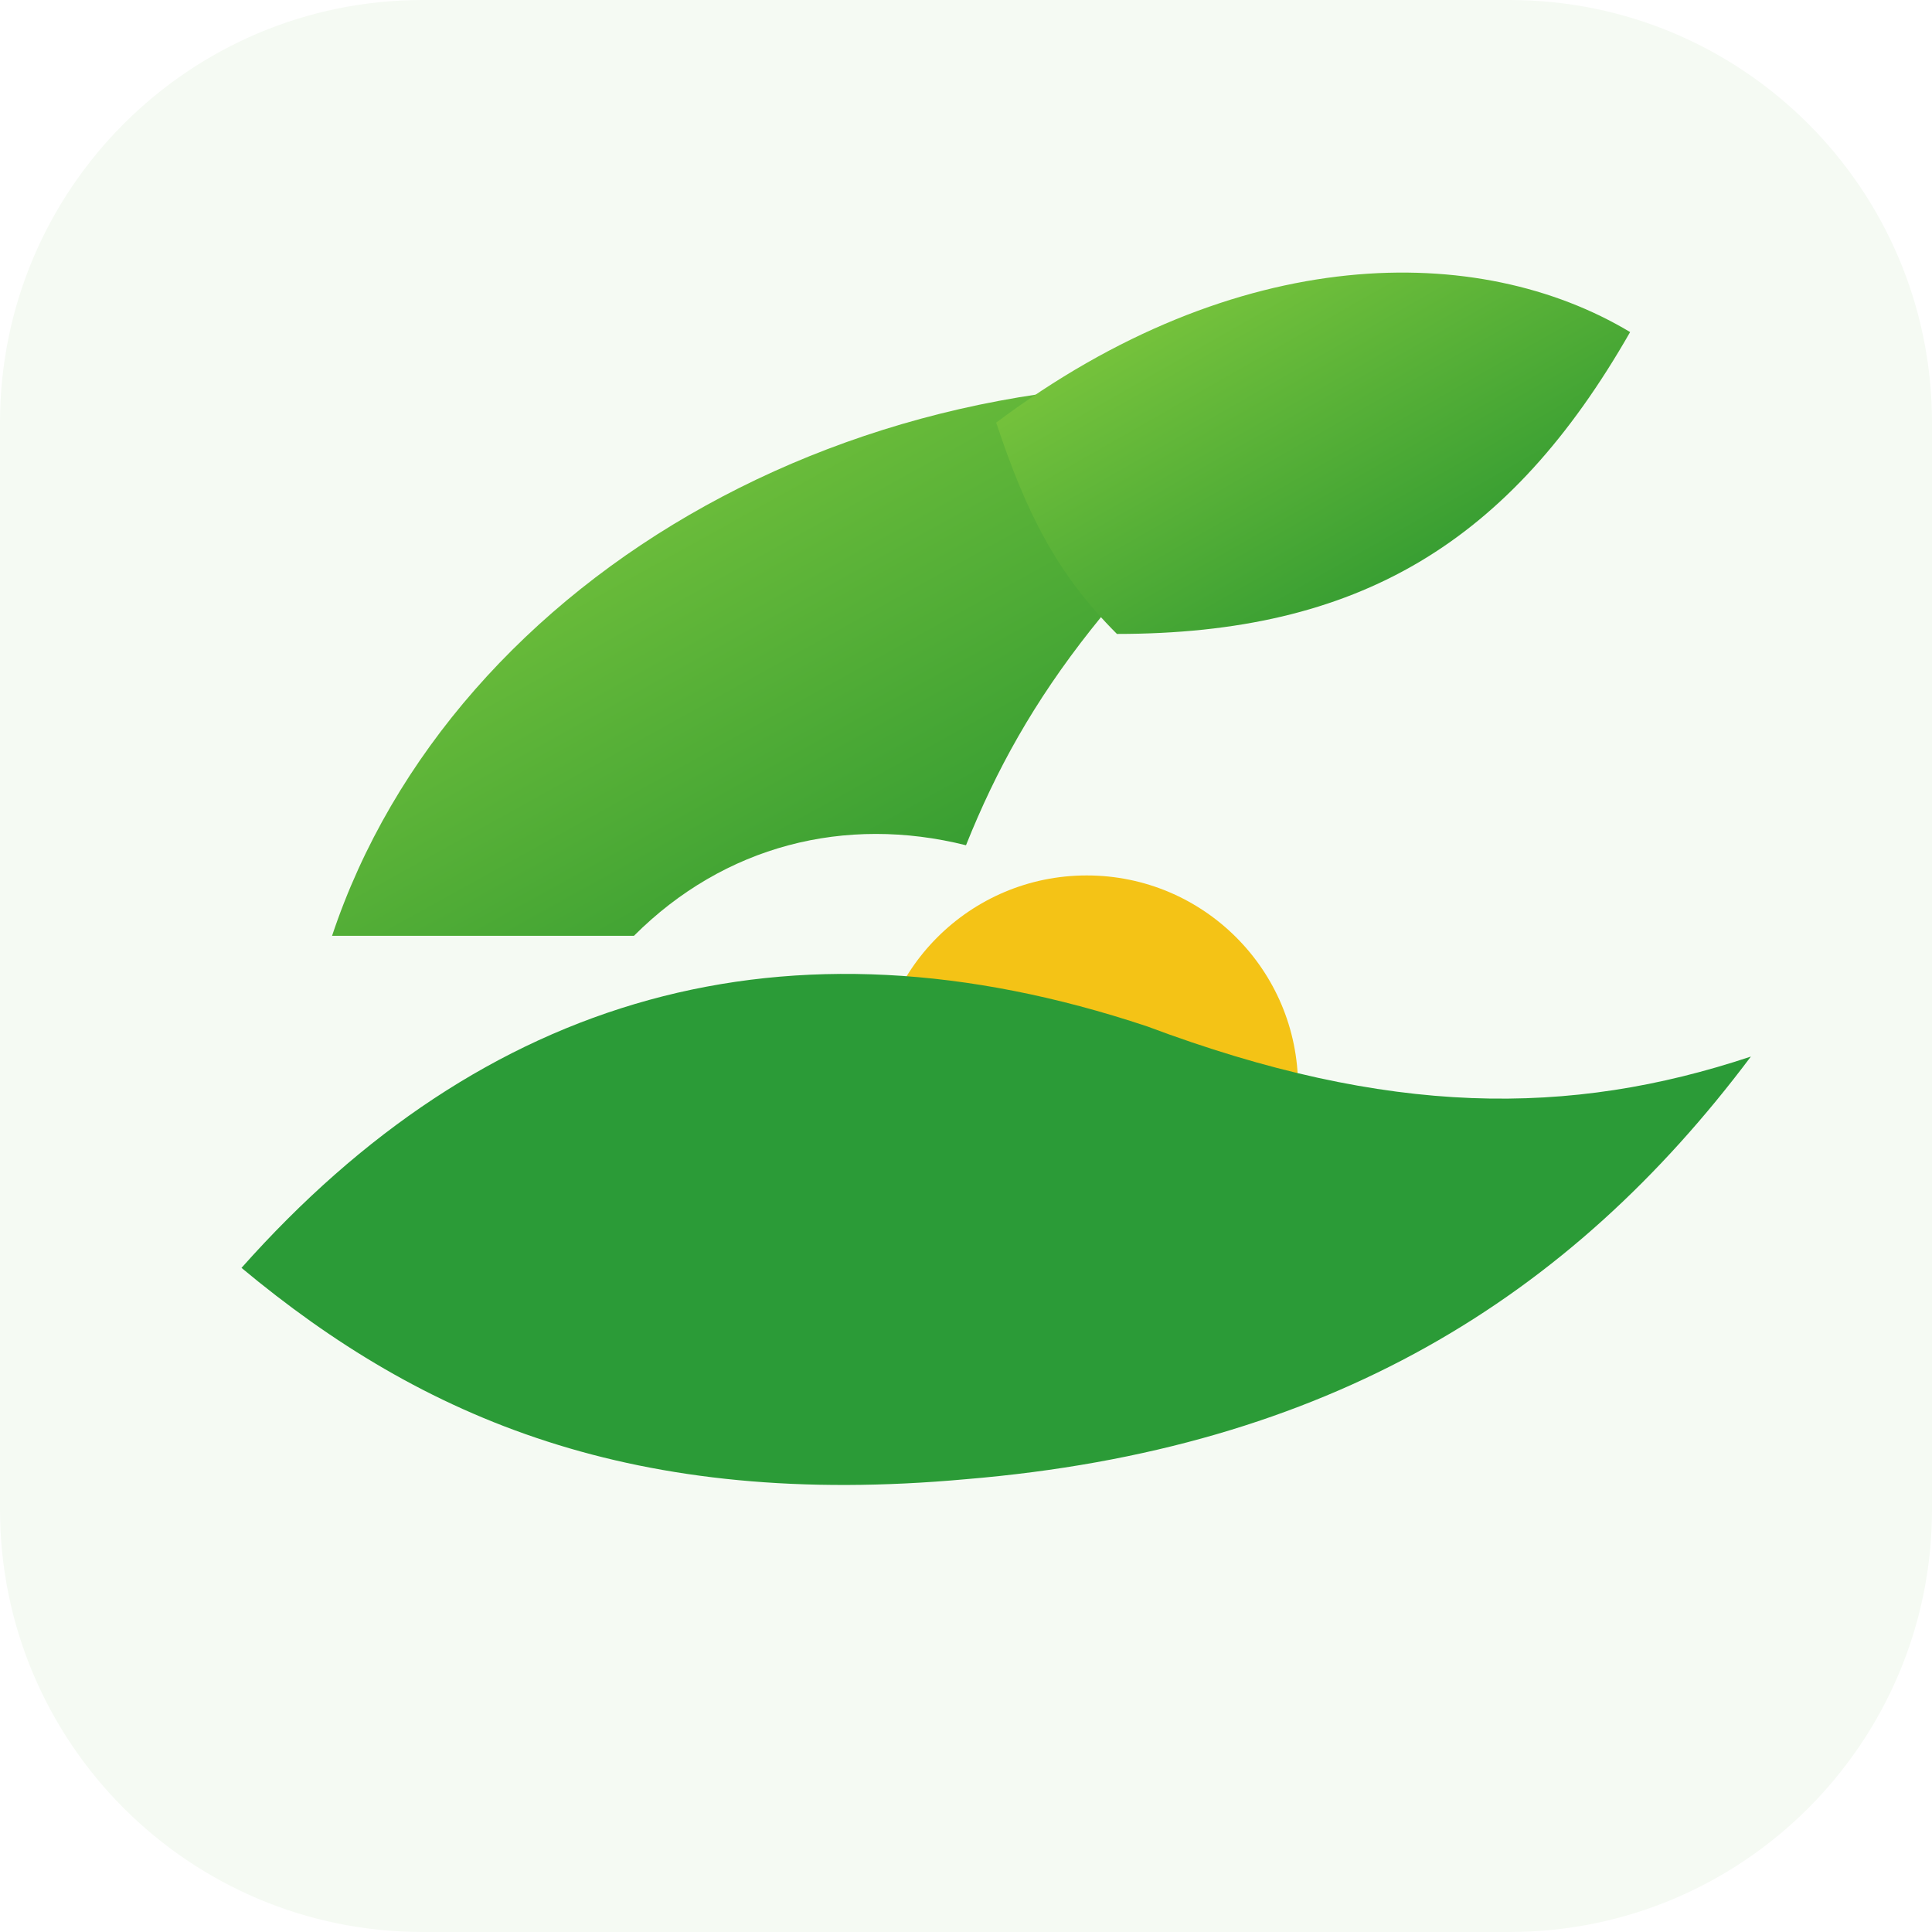
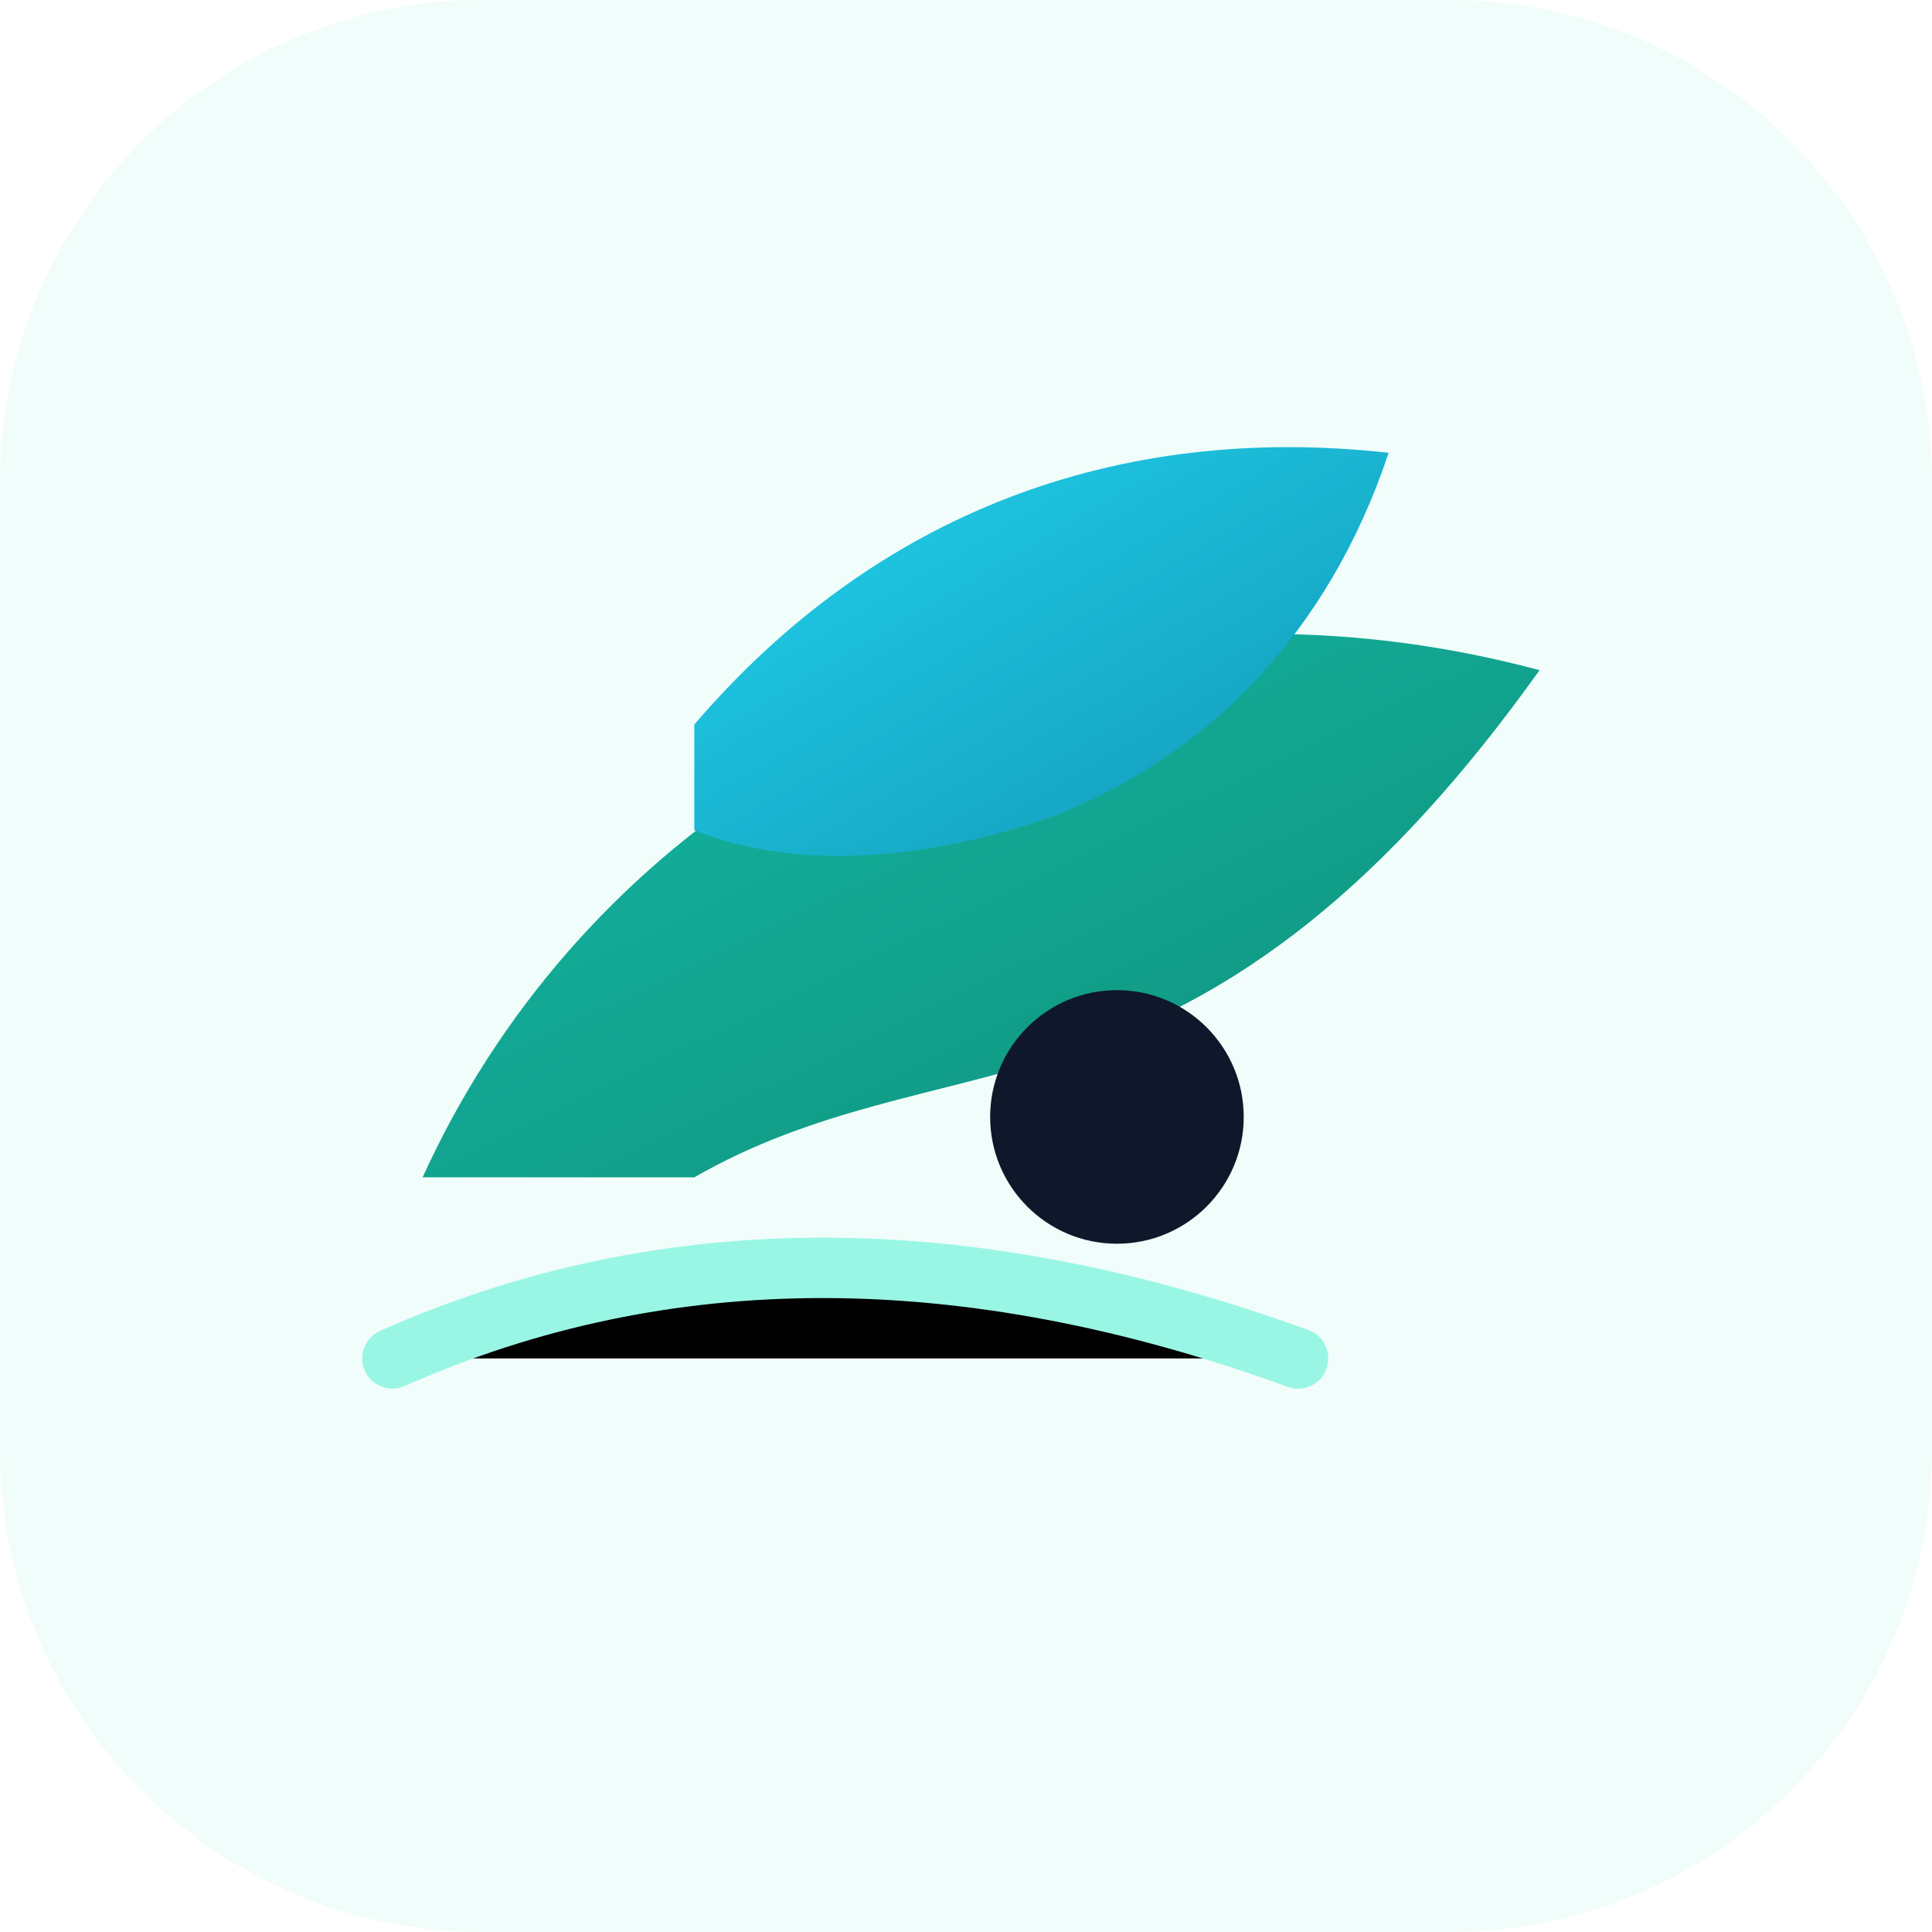
<svg xmlns="http://www.w3.org/2000/svg" width="192" height="192" viewBox="0 0 64 64">
  <defs>
-     <linearGradient id="g1" x1="0" y1="0" x2="1" y2="1">
-       <stop offset="0%" stop-color="#8BCF3F" />
-       <stop offset="100%" stop-color="#1B8D2E" />
+     <linearGradient id="a" x1="0" y1="0" x2="1" y2="1">
+       <stop offset="0%" stop-color="#14B8A6" />
+       <stop offset="100%" stop-color="#0F8F78" />
+     </linearGradient>
+     <linearGradient id="b" x1="0" y1="0" x2="1" y2="1">
+       <stop offset="0%" stop-color="#22D3EE" />
+       <stop offset="100%" stop-color="#1196B5" />
    </linearGradient>
  </defs>
-   <rect width="64" height="64" rx="14" fill="#F5FAF3" />
-   <path d="M11 31c4-12 18-20 33-18-7 6-10 10-12 15-4-1-8 0-11 3z" fill="url(#g1)" />
-   <path d="M33 14c8-6 16-6 21-3-4 7-9 10-17 10-2-2-3-4-4-7z" fill="url(#g1)" />
-   <circle cx="36" cy="36" r="7" fill="#F4C316" />
-   <path d="M8 42c8-9 18-12 30-8 8 3 14 3 20 1-6 8-14 13-26 14-11 1-18-2-24-7z" fill="#2B9B37" />
+   <rect width="64" height="64" rx="16" fill="#F0FDFA" />
+   <path d="M14 39c5-11 16-18 28-18 3 0 6 .4 9 1.2-5 7-10 11-16 12.8-4 1.3-8 1.7-12 4z" fill="url(#a)" />
+   <path d="M23 24c6-7 14-10 23-9-2 6-6 10-11 12-4.5 1.6-8.8 1.8-12 .5z" fill="url(#b)" />
+   <circle cx="37" cy="37" r="4.2" fill="#0F172A" />
+   <path d="M13 45c9-4 19-4 30 0" stroke="#99F6E4" stroke-width="2" stroke-linecap="round" />
</svg>
